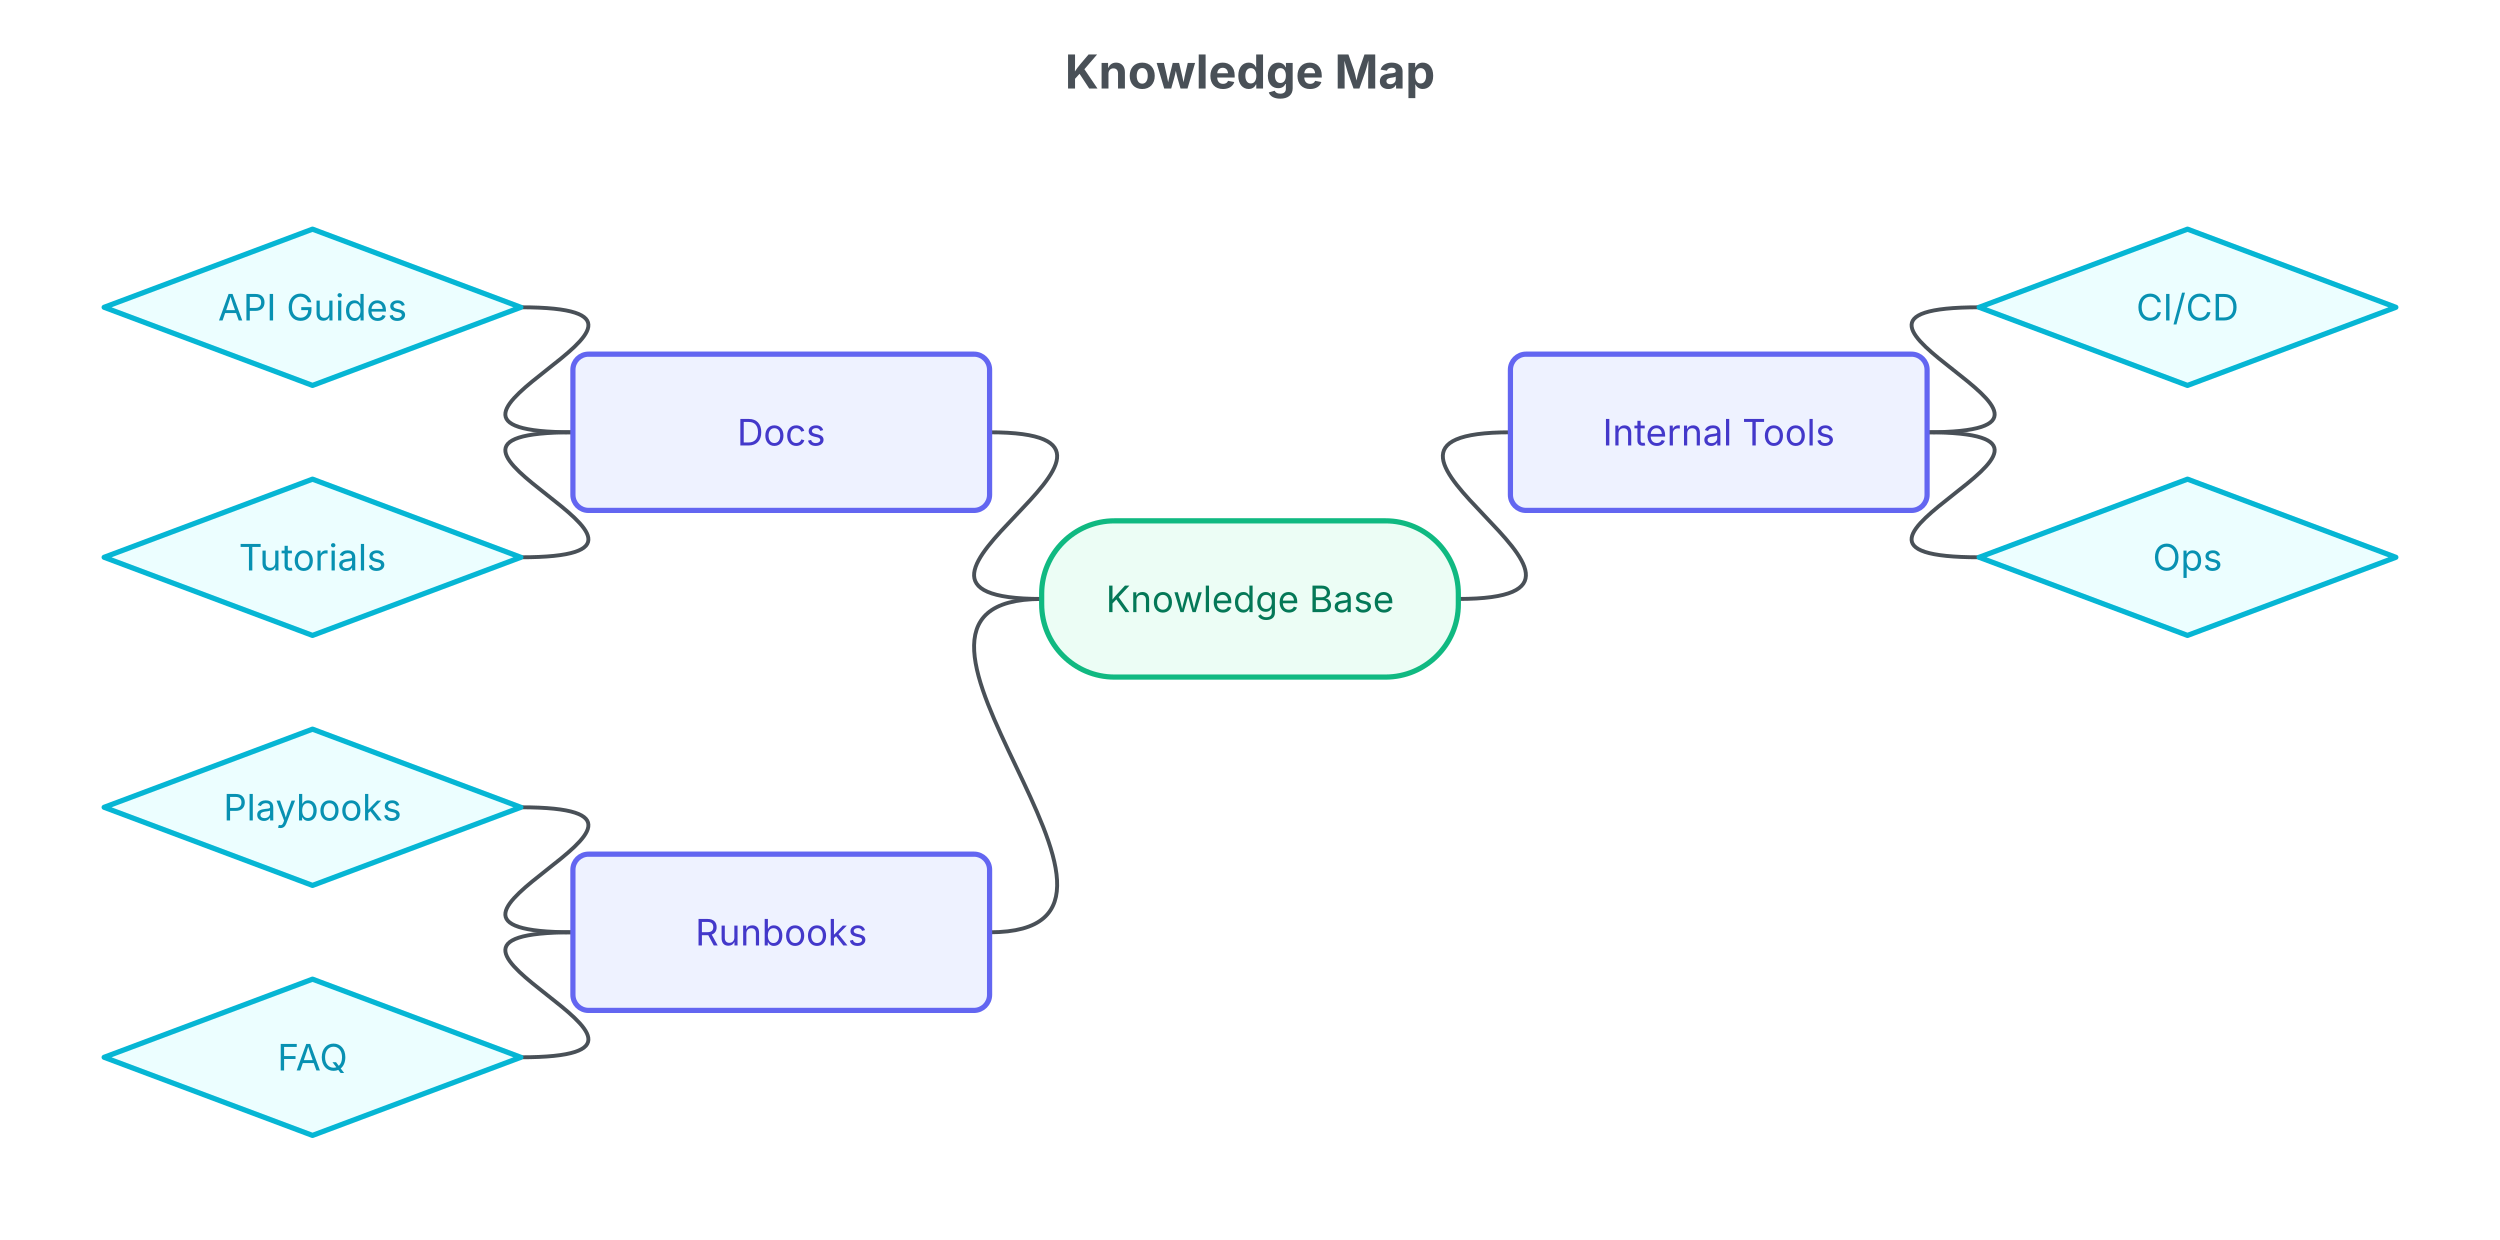
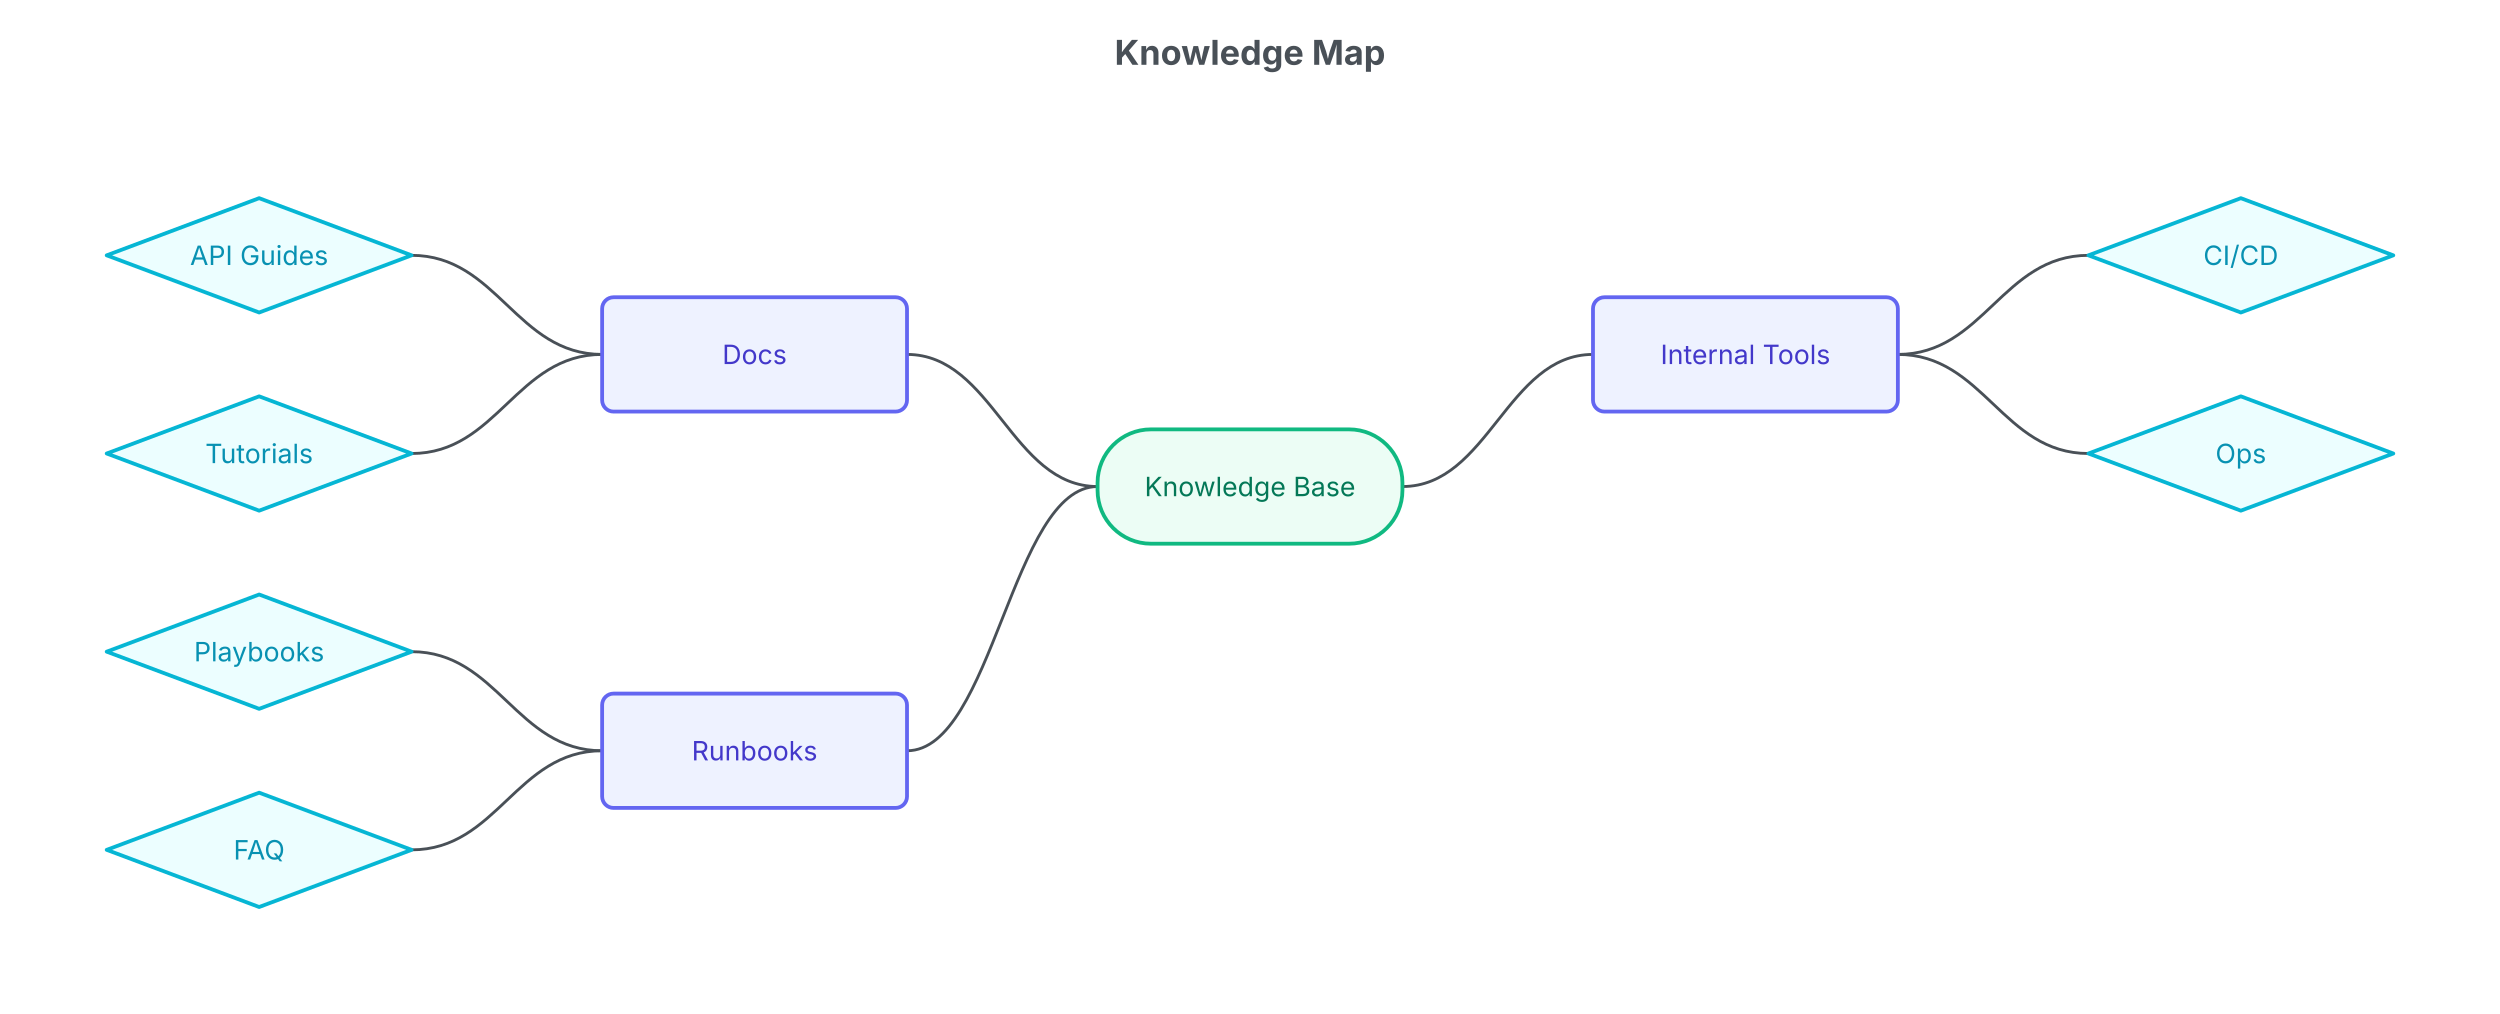
- <svg xmlns="http://www.w3.org/2000/svg" width="960" height="476" viewBox="-480 -118 960 476">
-   <text x="0" y="-84" text-anchor="middle" font-family="Inter, system-ui, -apple-system, sans-serif" font-size="18" font-weight="700" fill="#495057">Knowledge Map</text>
+ <svg xmlns="http://www.w3.org/2000/svg" width="1312" height="532" viewBox="-656 -134 1312 532">
+   <text x="0" y="-100" text-anchor="middle" font-family="Inter, system-ui, -apple-system, sans-serif" font-size="18" font-weight="700" fill="#495057">Knowledge Map</text>
  <g class="mindmap">
-     <path d="M-80,112 C-161,112 -19,48 -100,48" fill="none" stroke="#495057" stroke-width="1.5" stroke-linecap="round" />
-     <path d="M-80,112 C-161,112 -19,240 -100,240" fill="none" stroke="#495057" stroke-width="1.5" stroke-linecap="round" />
-     <path d="M-260,48 C-341,48 -199,0 -280,0" fill="none" stroke="#495057" stroke-width="1.5" stroke-linecap="round" />
-     <path d="M-260,240 C-341,240 -199,192 -280,192" fill="none" stroke="#495057" stroke-width="1.5" stroke-linecap="round" />
-     <path d="M-260,48 C-341,48 -199,96 -280,96" fill="none" stroke="#495057" stroke-width="1.5" stroke-linecap="round" />
-     <path d="M-260,240 C-341,240 -199,288 -280,288" fill="none" stroke="#495057" stroke-width="1.5" stroke-linecap="round" />
-     <path d="M80,112 C161,112 19,48 100,48" fill="none" stroke="#495057" stroke-width="1.5" stroke-linecap="round" />
-     <path d="M260,48 C341,48 199,0 280,0" fill="none" stroke="#495057" stroke-width="1.5" stroke-linecap="round" />
-     <path d="M260,48 C341,48 199,96 280,96" fill="none" stroke="#495057" stroke-width="1.5" stroke-linecap="round" />
+     <path d="M-80,121.333 C-125,121.333 -135,52 -180,52" fill="none" stroke="#495057" stroke-width="1.5" stroke-linecap="round" />
+     <path d="M-80,121.333 C-125,121.333 -135,260 -180,260" fill="none" stroke="#495057" stroke-width="1.5" stroke-linecap="round" />
+     <path d="M-340,52 C-385,52 -395,0 -440,0" fill="none" stroke="#495057" stroke-width="1.5" stroke-linecap="round" />
+     <path d="M-340,260 C-385,260 -395,208 -440,208" fill="none" stroke="#495057" stroke-width="1.5" stroke-linecap="round" />
+     <path d="M-340,52 C-385,52 -395,104 -440,104" fill="none" stroke="#495057" stroke-width="1.5" stroke-linecap="round" />
+     <path d="M-340,260 C-385,260 -395,312 -440,312" fill="none" stroke="#495057" stroke-width="1.5" stroke-linecap="round" />
+     <path d="M80,121.333 C125,121.333 135,52 180,52" fill="none" stroke="#495057" stroke-width="1.5" stroke-linecap="round" />
+     <path d="M340,52 C385,52 395,0 440,0" fill="none" stroke="#495057" stroke-width="1.5" stroke-linecap="round" />
+     <path d="M340,52 C385,52 395,104 440,104" fill="none" stroke="#495057" stroke-width="1.5" stroke-linecap="round" />
    <g class="node node-terminal" data-id="root">
-       <rect x="-80" y="82" width="160" height="60" rx="28" ry="28" fill="#ecfdf5" stroke="#10b981" stroke-width="2" />
-       <text x="0" y="112" text-anchor="middle" dominant-baseline="middle" font-family="Inter, system-ui, -apple-system, sans-serif" font-size="14" fill="#047857">Knowledge Base</text>
+       <rect x="-80" y="91.333" width="160" height="60" rx="28" ry="28" fill="#ecfdf5" stroke="#10b981" stroke-width="2" />
+       <text x="0" y="121.333" text-anchor="middle" dominant-baseline="middle" font-family="Inter, system-ui, -apple-system, sans-serif" font-size="14" fill="#047857">Knowledge Base</text>
    </g>
    <g class="node node-process" data-id="docs">
-       <rect x="-260" y="18" width="160" height="60" rx="6" ry="6" fill="#eef2ff" stroke="#6366f1" stroke-width="2" />
-       <text x="-180" y="48" text-anchor="middle" dominant-baseline="middle" font-family="Inter, system-ui, -apple-system, sans-serif" font-size="14" fill="#4338ca">Docs</text>
+       <rect x="-340" y="22" width="160" height="60" rx="6" ry="6" fill="#eef2ff" stroke="#6366f1" stroke-width="2" />
+       <text x="-260" y="52" text-anchor="middle" dominant-baseline="middle" font-family="Inter, system-ui, -apple-system, sans-serif" font-size="14" fill="#4338ca">Docs</text>
    </g>
    <g class="node node-process" data-id="runbooks">
-       <rect x="-260" y="210" width="160" height="60" rx="6" ry="6" fill="#eef2ff" stroke="#6366f1" stroke-width="2" />
-       <text x="-180" y="240" text-anchor="middle" dominant-baseline="middle" font-family="Inter, system-ui, -apple-system, sans-serif" font-size="14" fill="#4338ca">Runbooks</text>
+       <rect x="-340" y="230" width="160" height="60" rx="6" ry="6" fill="#eef2ff" stroke="#6366f1" stroke-width="2" />
+       <text x="-260" y="260" text-anchor="middle" dominant-baseline="middle" font-family="Inter, system-ui, -apple-system, sans-serif" font-size="14" fill="#4338ca">Runbooks</text>
    </g>
    <g class="node node-decision" data-id="apis">
-       <polygon points="-360,-30 -280,0 -360,30 -440,0" fill="#ecfeff" stroke="#06b6d4" stroke-width="2" stroke-linejoin="round" />
-       <text x="-360" y="0" text-anchor="middle" dominant-baseline="middle" font-family="Inter, system-ui, -apple-system, sans-serif" font-size="14" fill="#0891b2">API Guides</text>
+       <polygon points="-520,-30 -440,0 -520,30 -600,0" fill="#ecfeff" stroke="#06b6d4" stroke-width="2" stroke-linejoin="round" />
+       <text x="-520" y="0" text-anchor="middle" dominant-baseline="middle" font-family="Inter, system-ui, -apple-system, sans-serif" font-size="14" fill="#0891b2">API Guides</text>
    </g>
    <g class="node node-decision" data-id="playbooks">
-       <polygon points="-360,162 -280,192 -360,222 -440,192" fill="#ecfeff" stroke="#06b6d4" stroke-width="2" stroke-linejoin="round" />
-       <text x="-360" y="192" text-anchor="middle" dominant-baseline="middle" font-family="Inter, system-ui, -apple-system, sans-serif" font-size="14" fill="#0891b2">Playbooks</text>
+       <polygon points="-520,178 -440,208 -520,238 -600,208" fill="#ecfeff" stroke="#06b6d4" stroke-width="2" stroke-linejoin="round" />
+       <text x="-520" y="208" text-anchor="middle" dominant-baseline="middle" font-family="Inter, system-ui, -apple-system, sans-serif" font-size="14" fill="#0891b2">Playbooks</text>
    </g>
    <g class="node node-decision" data-id="tutorials">
-       <polygon points="-360,66 -280,96 -360,126 -440,96" fill="#ecfeff" stroke="#06b6d4" stroke-width="2" stroke-linejoin="round" />
-       <text x="-360" y="96" text-anchor="middle" dominant-baseline="middle" font-family="Inter, system-ui, -apple-system, sans-serif" font-size="14" fill="#0891b2">Tutorials</text>
+       <polygon points="-520,74 -440,104 -520,134 -600,104" fill="#ecfeff" stroke="#06b6d4" stroke-width="2" stroke-linejoin="round" />
+       <text x="-520" y="104" text-anchor="middle" dominant-baseline="middle" font-family="Inter, system-ui, -apple-system, sans-serif" font-size="14" fill="#0891b2">Tutorials</text>
    </g>
    <g class="node node-decision" data-id="faq">
-       <polygon points="-360,258 -280,288 -360,318 -440,288" fill="#ecfeff" stroke="#06b6d4" stroke-width="2" stroke-linejoin="round" />
-       <text x="-360" y="288" text-anchor="middle" dominant-baseline="middle" font-family="Inter, system-ui, -apple-system, sans-serif" font-size="14" fill="#0891b2">FAQ</text>
+       <polygon points="-520,282 -440,312 -520,342 -600,312" fill="#ecfeff" stroke="#06b6d4" stroke-width="2" stroke-linejoin="round" />
+       <text x="-520" y="312" text-anchor="middle" dominant-baseline="middle" font-family="Inter, system-ui, -apple-system, sans-serif" font-size="14" fill="#0891b2">FAQ</text>
    </g>
    <g class="node node-process" data-id="tools">
-       <rect x="100" y="18" width="160" height="60" rx="6" ry="6" fill="#eef2ff" stroke="#6366f1" stroke-width="2" />
-       <text x="180" y="48" text-anchor="middle" dominant-baseline="middle" font-family="Inter, system-ui, -apple-system, sans-serif" font-size="14" fill="#4338ca">Internal Tools</text>
+       <rect x="180" y="22" width="160" height="60" rx="6" ry="6" fill="#eef2ff" stroke="#6366f1" stroke-width="2" />
+       <text x="260" y="52" text-anchor="middle" dominant-baseline="middle" font-family="Inter, system-ui, -apple-system, sans-serif" font-size="14" fill="#4338ca">Internal Tools</text>
    </g>
    <g class="node node-decision" data-id="ci">
-       <polygon points="360,-30 440,0 360,30 280,0" fill="#ecfeff" stroke="#06b6d4" stroke-width="2" stroke-linejoin="round" />
-       <text x="360" y="0" text-anchor="middle" dominant-baseline="middle" font-family="Inter, system-ui, -apple-system, sans-serif" font-size="14" fill="#0891b2">CI/CD</text>
+       <polygon points="520,-30 600,0 520,30 440,0" fill="#ecfeff" stroke="#06b6d4" stroke-width="2" stroke-linejoin="round" />
+       <text x="520" y="0" text-anchor="middle" dominant-baseline="middle" font-family="Inter, system-ui, -apple-system, sans-serif" font-size="14" fill="#0891b2">CI/CD</text>
    </g>
    <g class="node node-decision" data-id="ops">
-       <polygon points="360,66 440,96 360,126 280,96" fill="#ecfeff" stroke="#06b6d4" stroke-width="2" stroke-linejoin="round" />
-       <text x="360" y="96" text-anchor="middle" dominant-baseline="middle" font-family="Inter, system-ui, -apple-system, sans-serif" font-size="14" fill="#0891b2">Ops</text>
+       <polygon points="520,74 600,104 520,134 440,104" fill="#ecfeff" stroke="#06b6d4" stroke-width="2" stroke-linejoin="round" />
+       <text x="520" y="104" text-anchor="middle" dominant-baseline="middle" font-family="Inter, system-ui, -apple-system, sans-serif" font-size="14" fill="#0891b2">Ops</text>
    </g>
  </g>
</svg>
